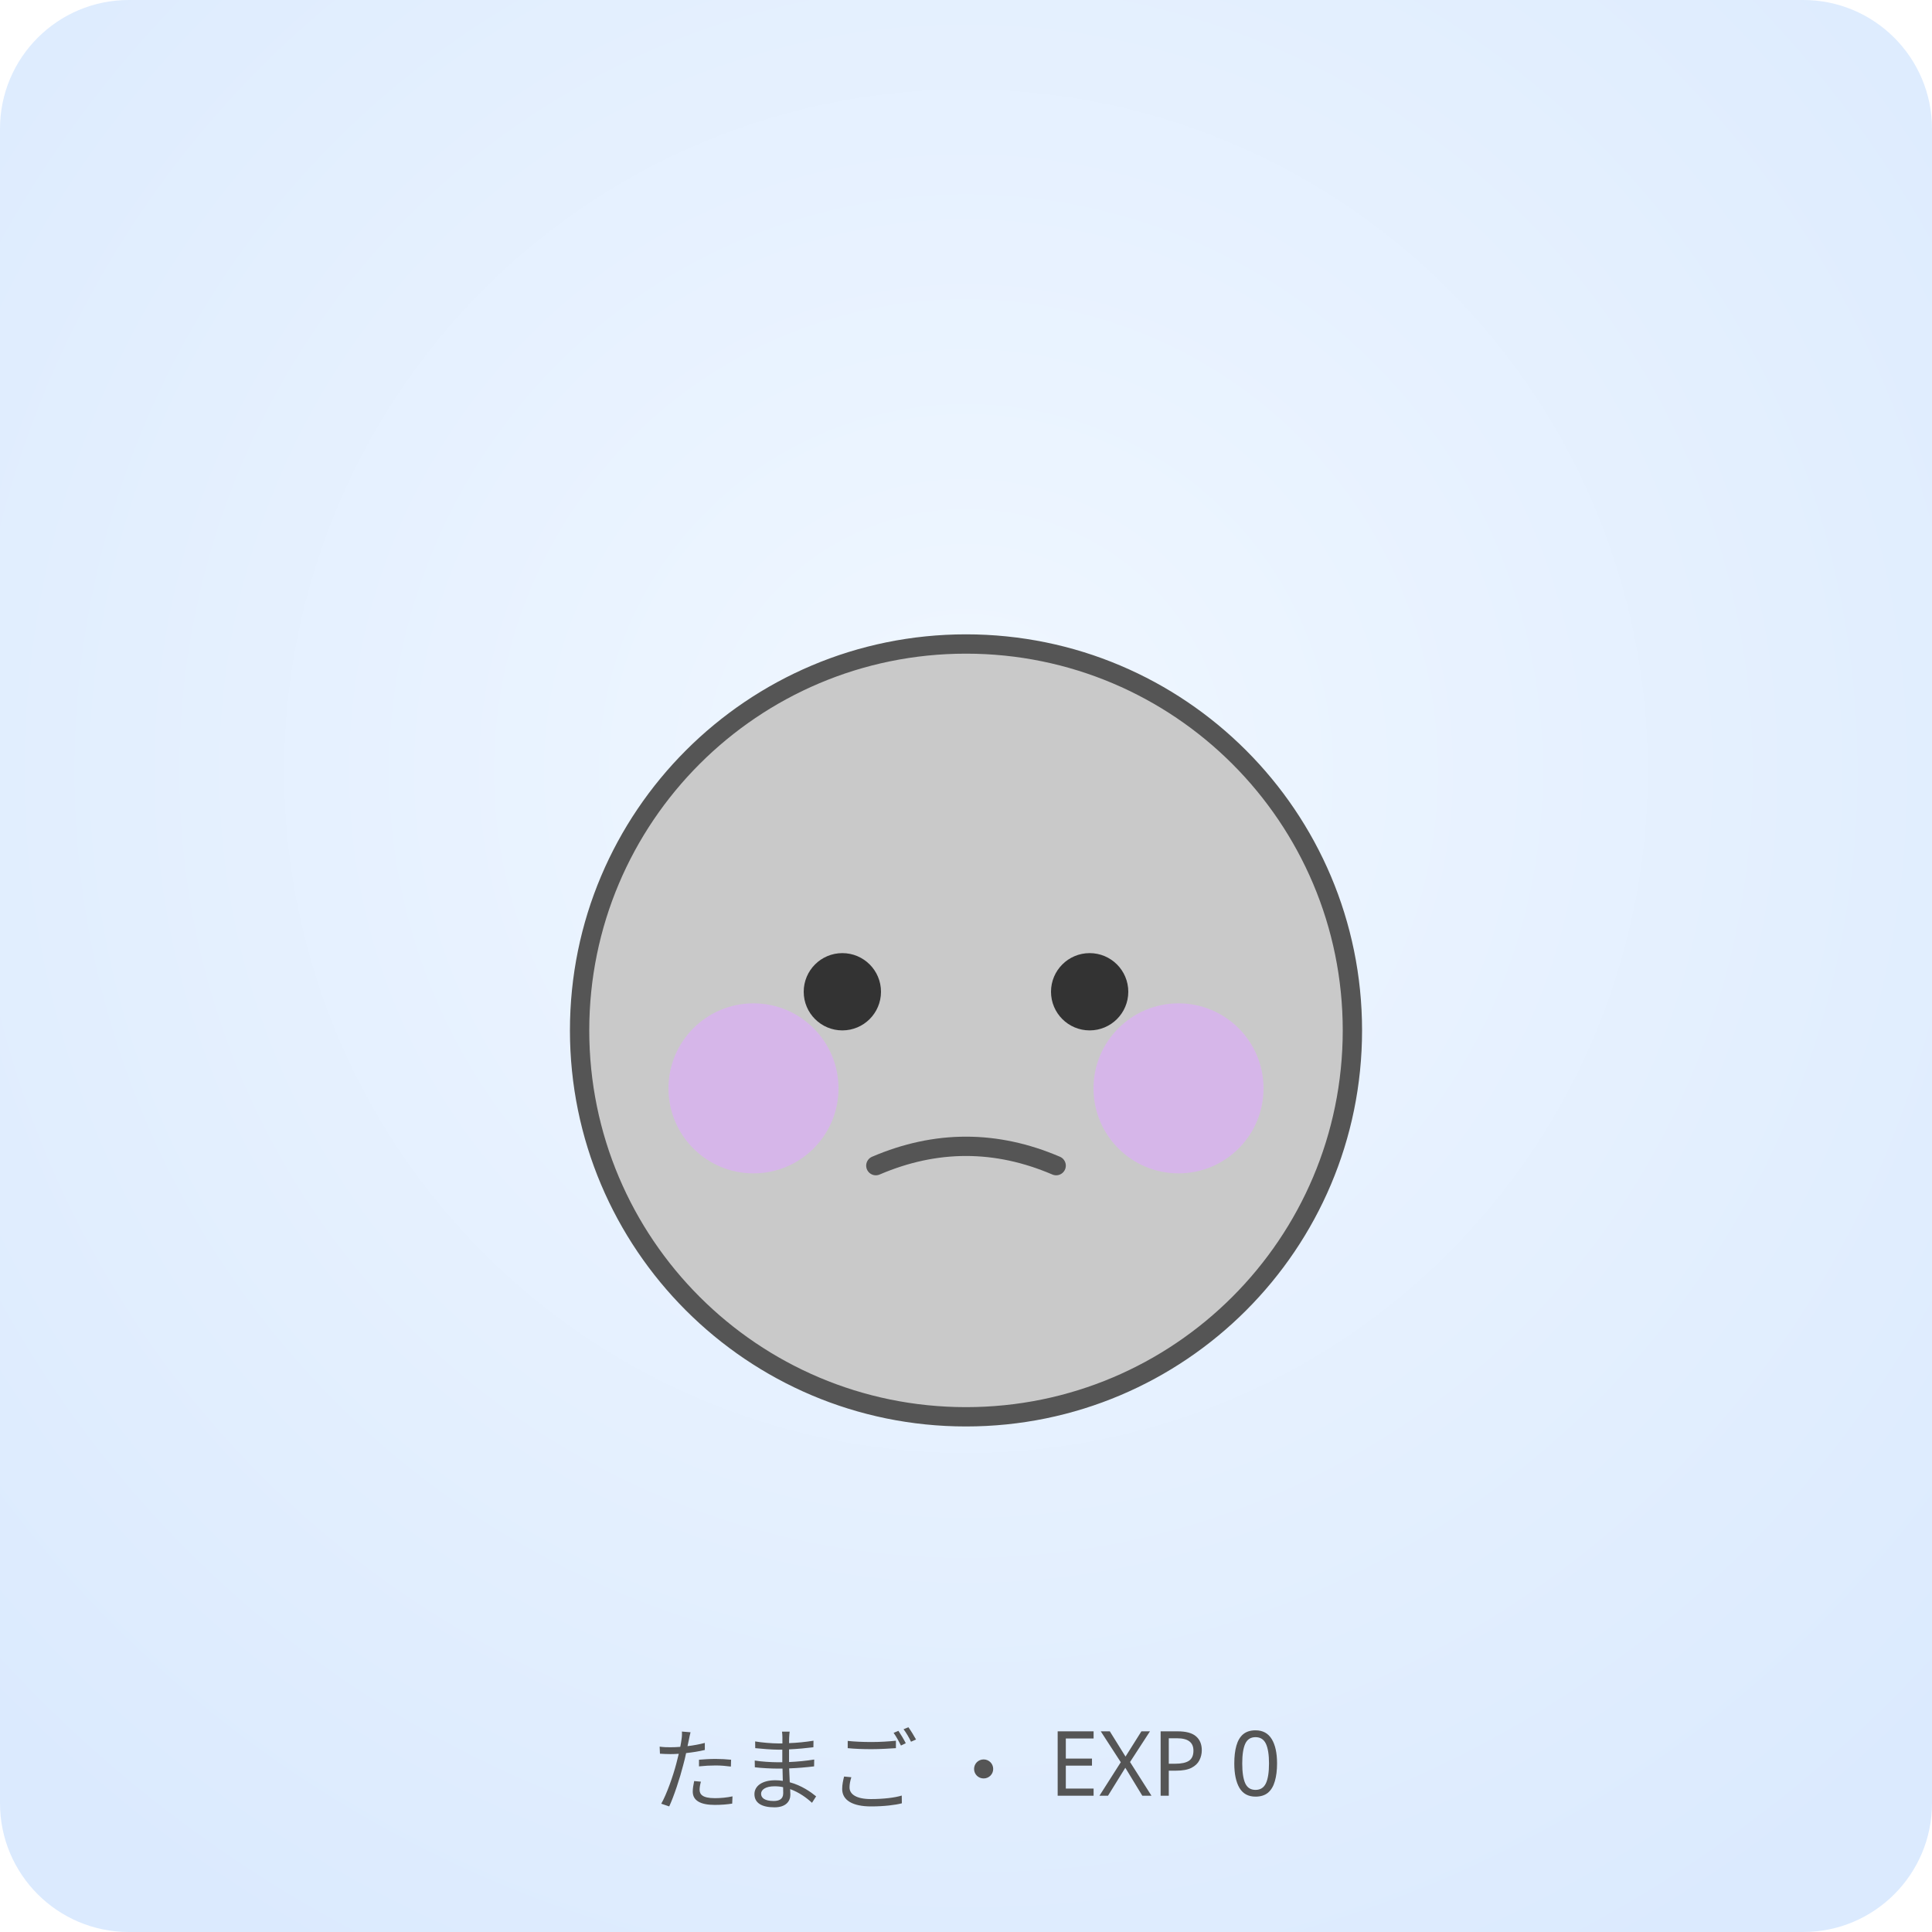
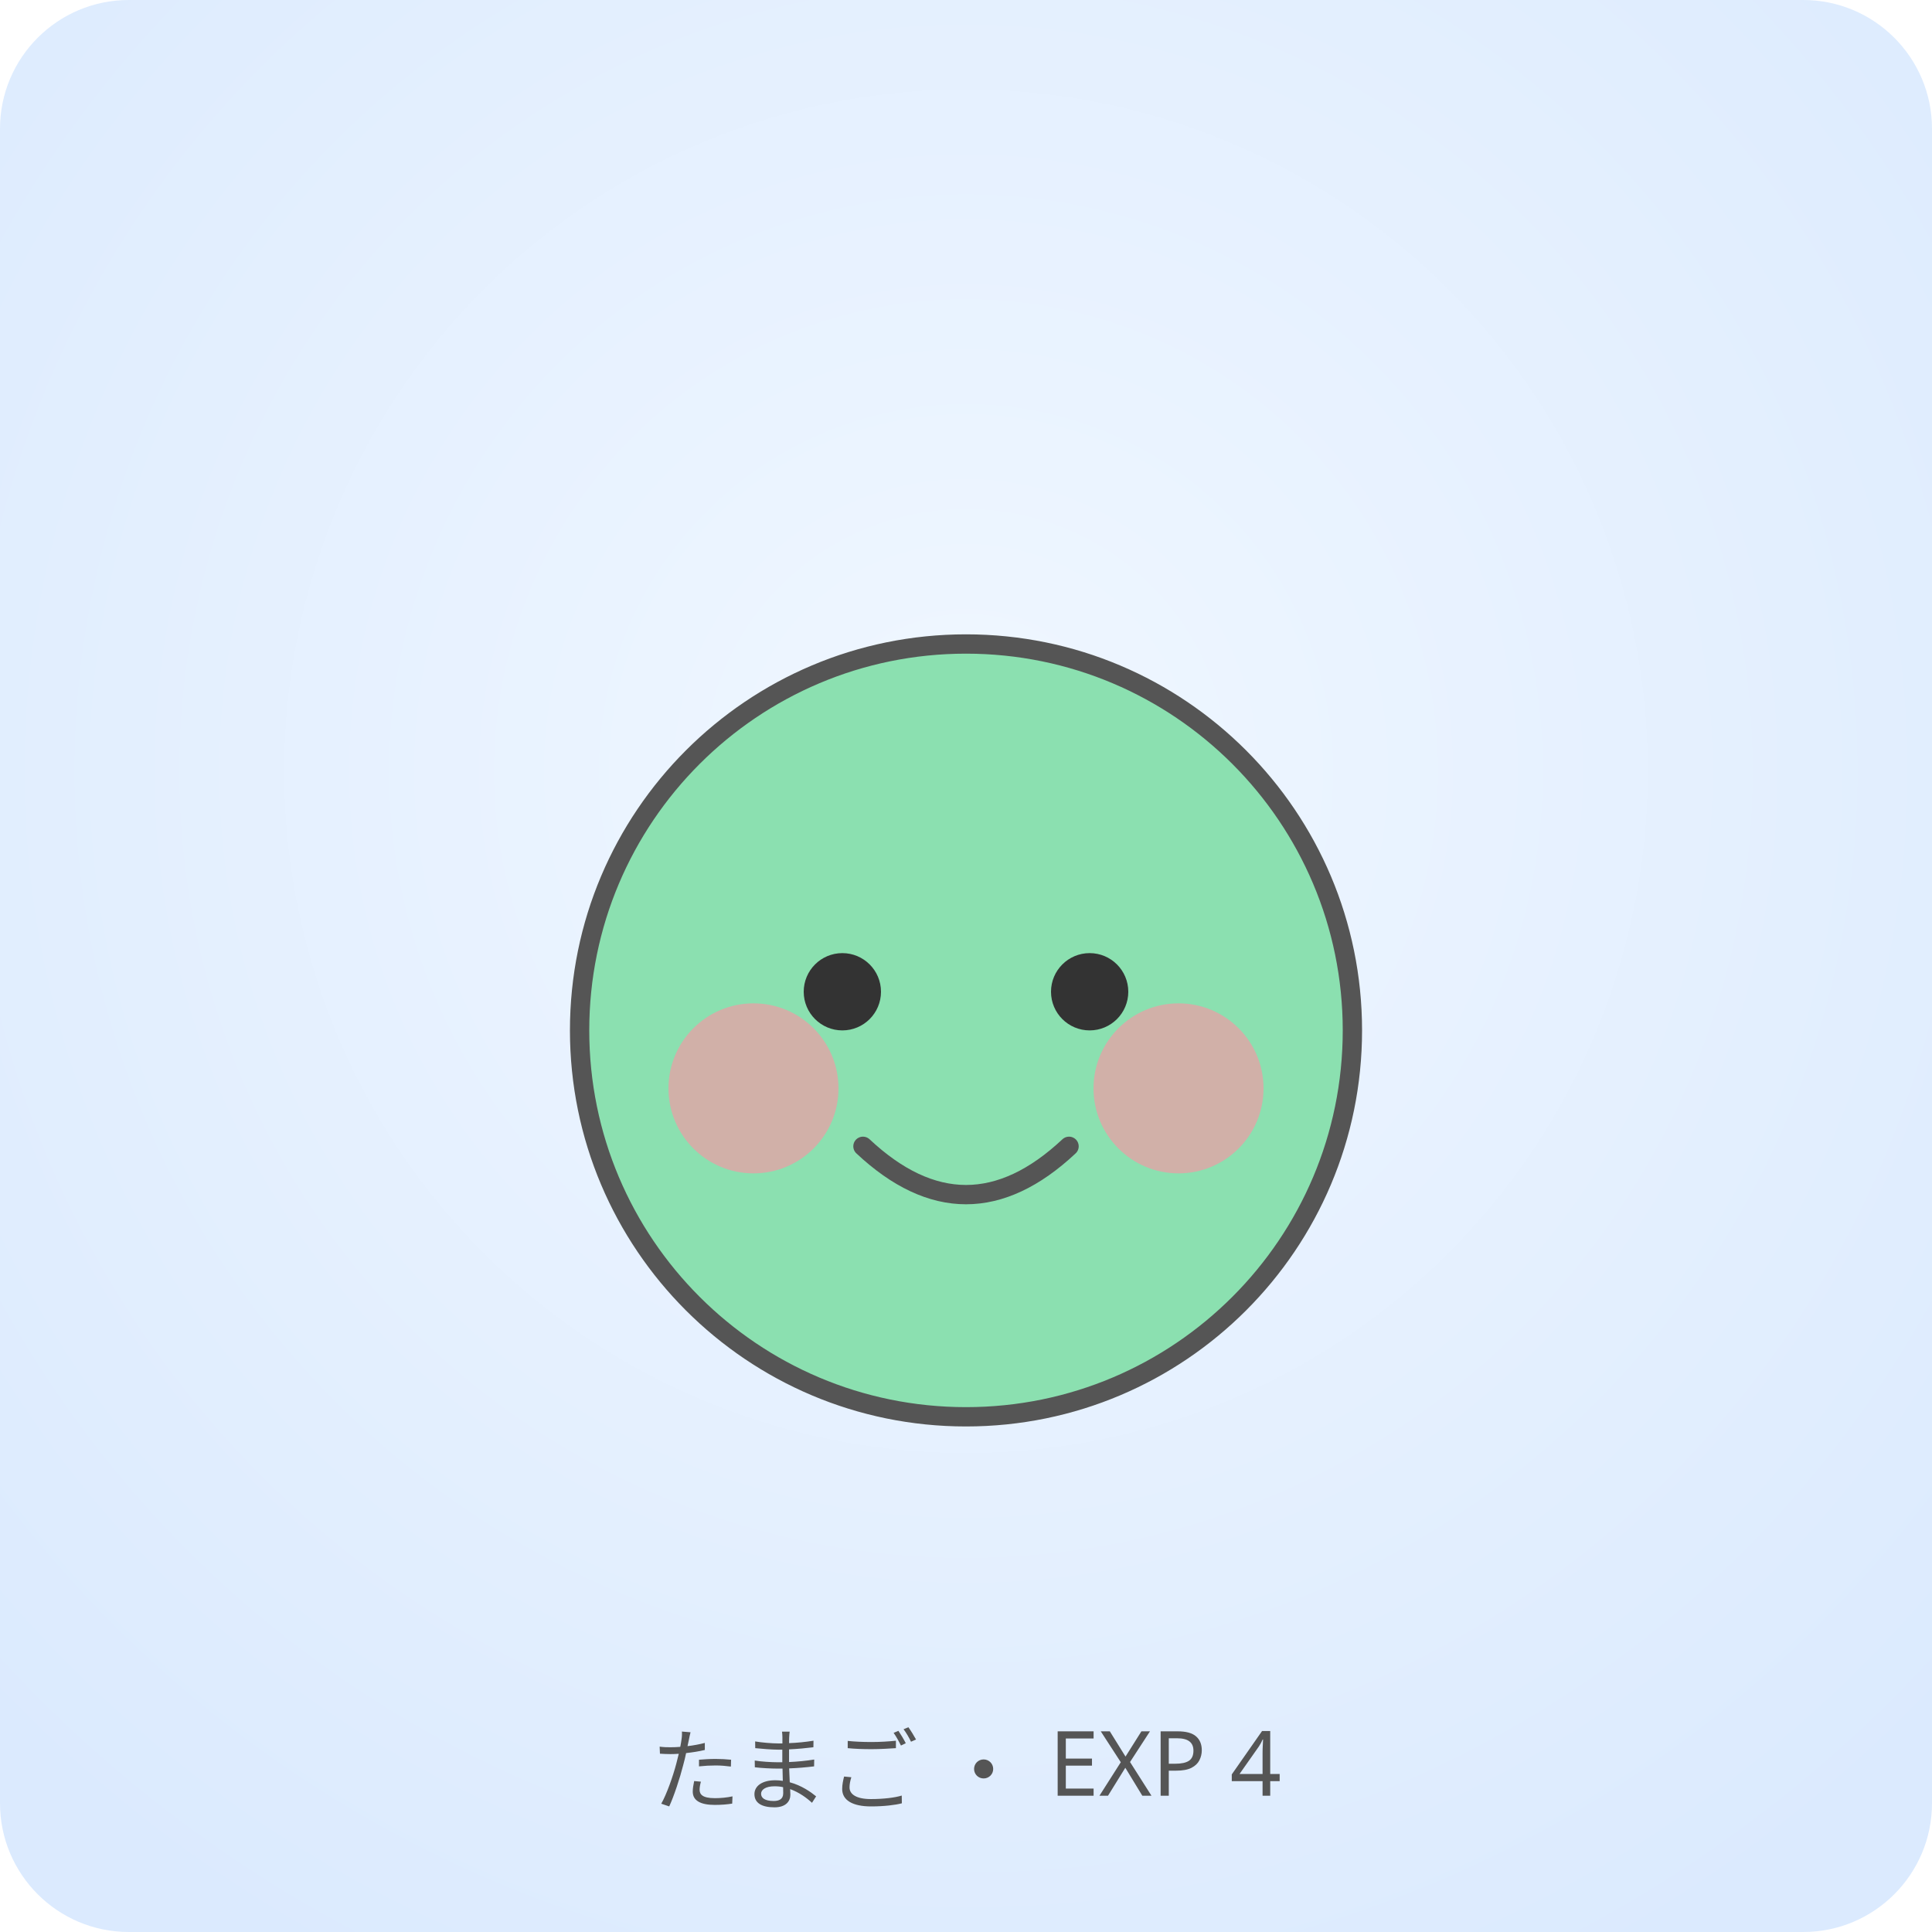
<svg xmlns="http://www.w3.org/2000/svg" viewBox="0 0 300 300" width="300" height="300">
  <defs>
    <radialGradient id="bg" cx="50%" cy="40%" r="70%">
      <stop offset="0%" stop-color="#f0f7ff" />
      <stop offset="100%" stop-color="#dbeafe" />
    </radialGradient>
  </defs>
  <rect width="300" height="300" rx="20" fill="url(#bg)" />
-   <circle cx="150" cy="160" r="60" fill="#c9c9c9" stroke="#555" stroke-width="3" />
-   <circle cx="117.0" cy="169.0" r="13.2" fill="#e0aaff" opacity="0.6" />
-   <circle cx="183.0" cy="169.0" r="13.2" fill="#e0aaff" opacity="0.6" />
+   <circle cx="150" cy="160" r="60" fill="#8be0b0" stroke="#555" stroke-width="3" />
+   <circle cx="117.0" cy="169.0" r="13.2" fill="#ff8fa3" opacity="0.6" />
+   <circle cx="183.0" cy="169.0" r="13.2" fill="#ff8fa3" opacity="0.6" />
  <circle cx="130.8" cy="154.0" r="6.0" fill="#333" />
  <circle cx="169.2" cy="154.0" r="6.0" fill="#333" />
-   <path d="M 136 181.0 Q 150 175.0 164 181.0" stroke="#555" stroke-width="3" fill="none" stroke-linecap="round" />
-   <text x="150" y="280" text-anchor="middle" font-family="sans-serif" font-size="14" fill="#555">たまご ・ EXP 0</text>
+   <path d="M 134 178.0 Q 150 193.0 166 178.0" stroke="#555" stroke-width="3" fill="none" stroke-linecap="round" />
+   <text x="150" y="280" text-anchor="middle" font-family="sans-serif" font-size="14" fill="#555">たまご ・ EXP 4</text>
</svg>
